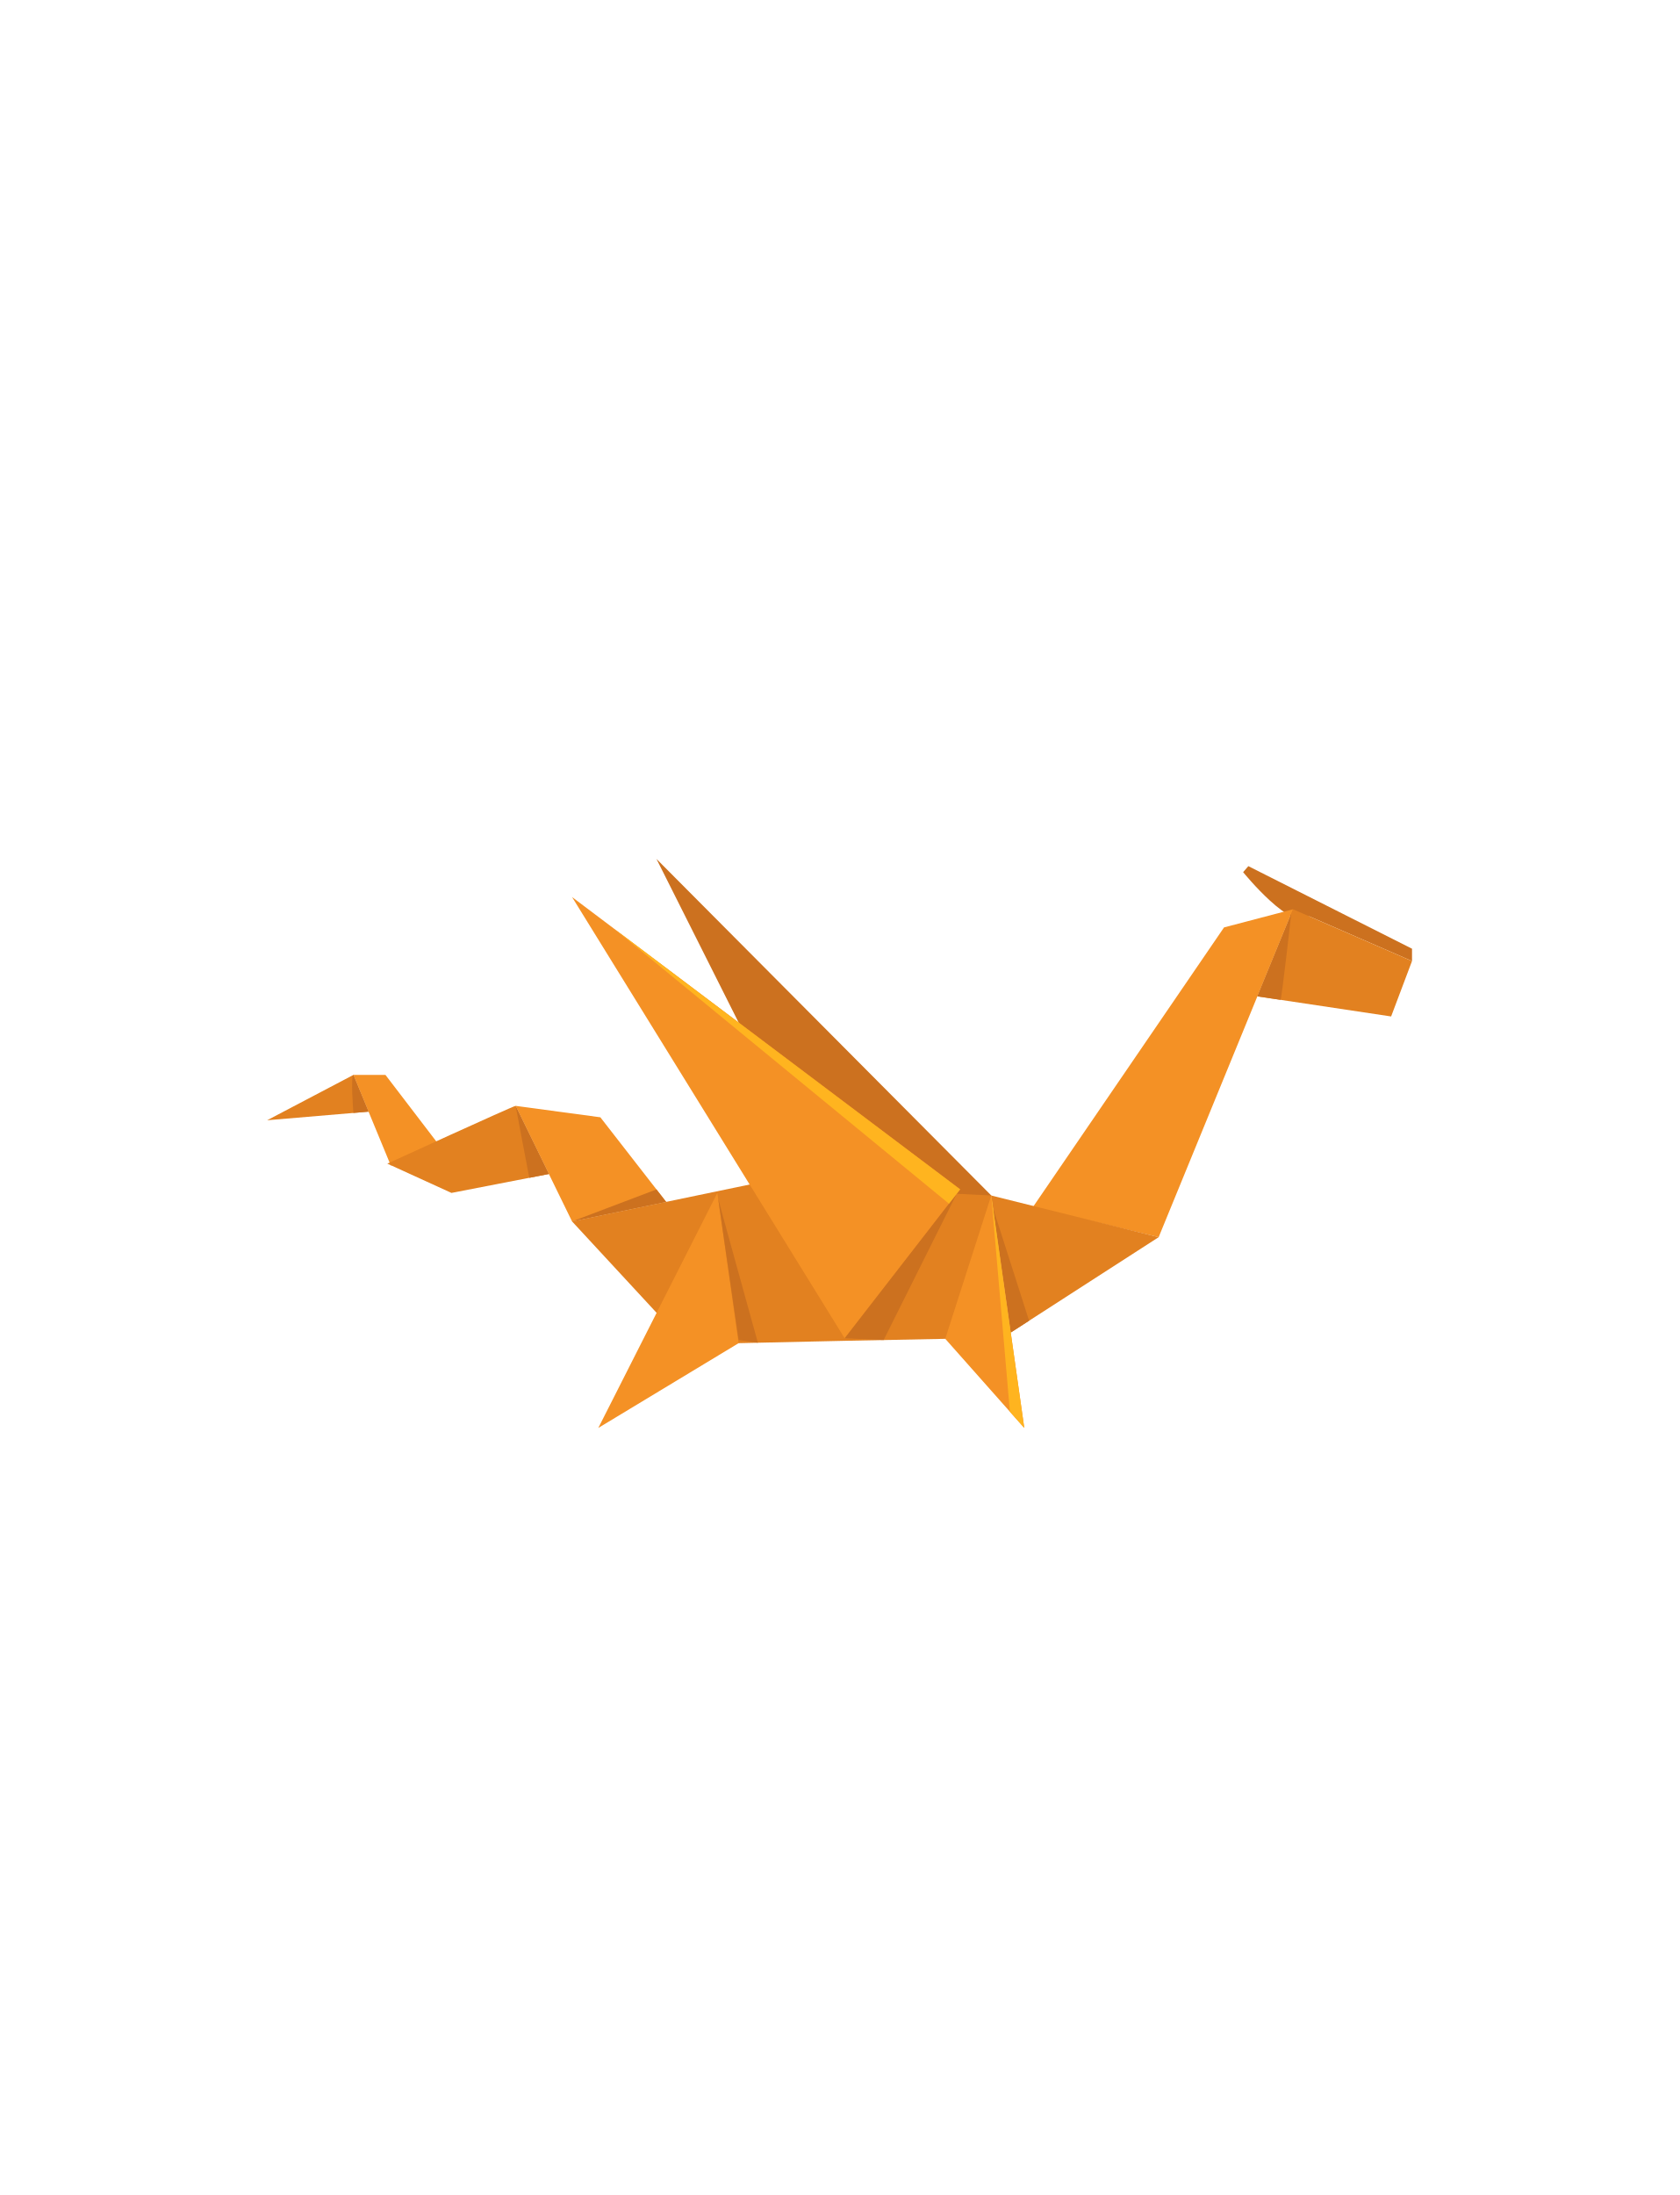
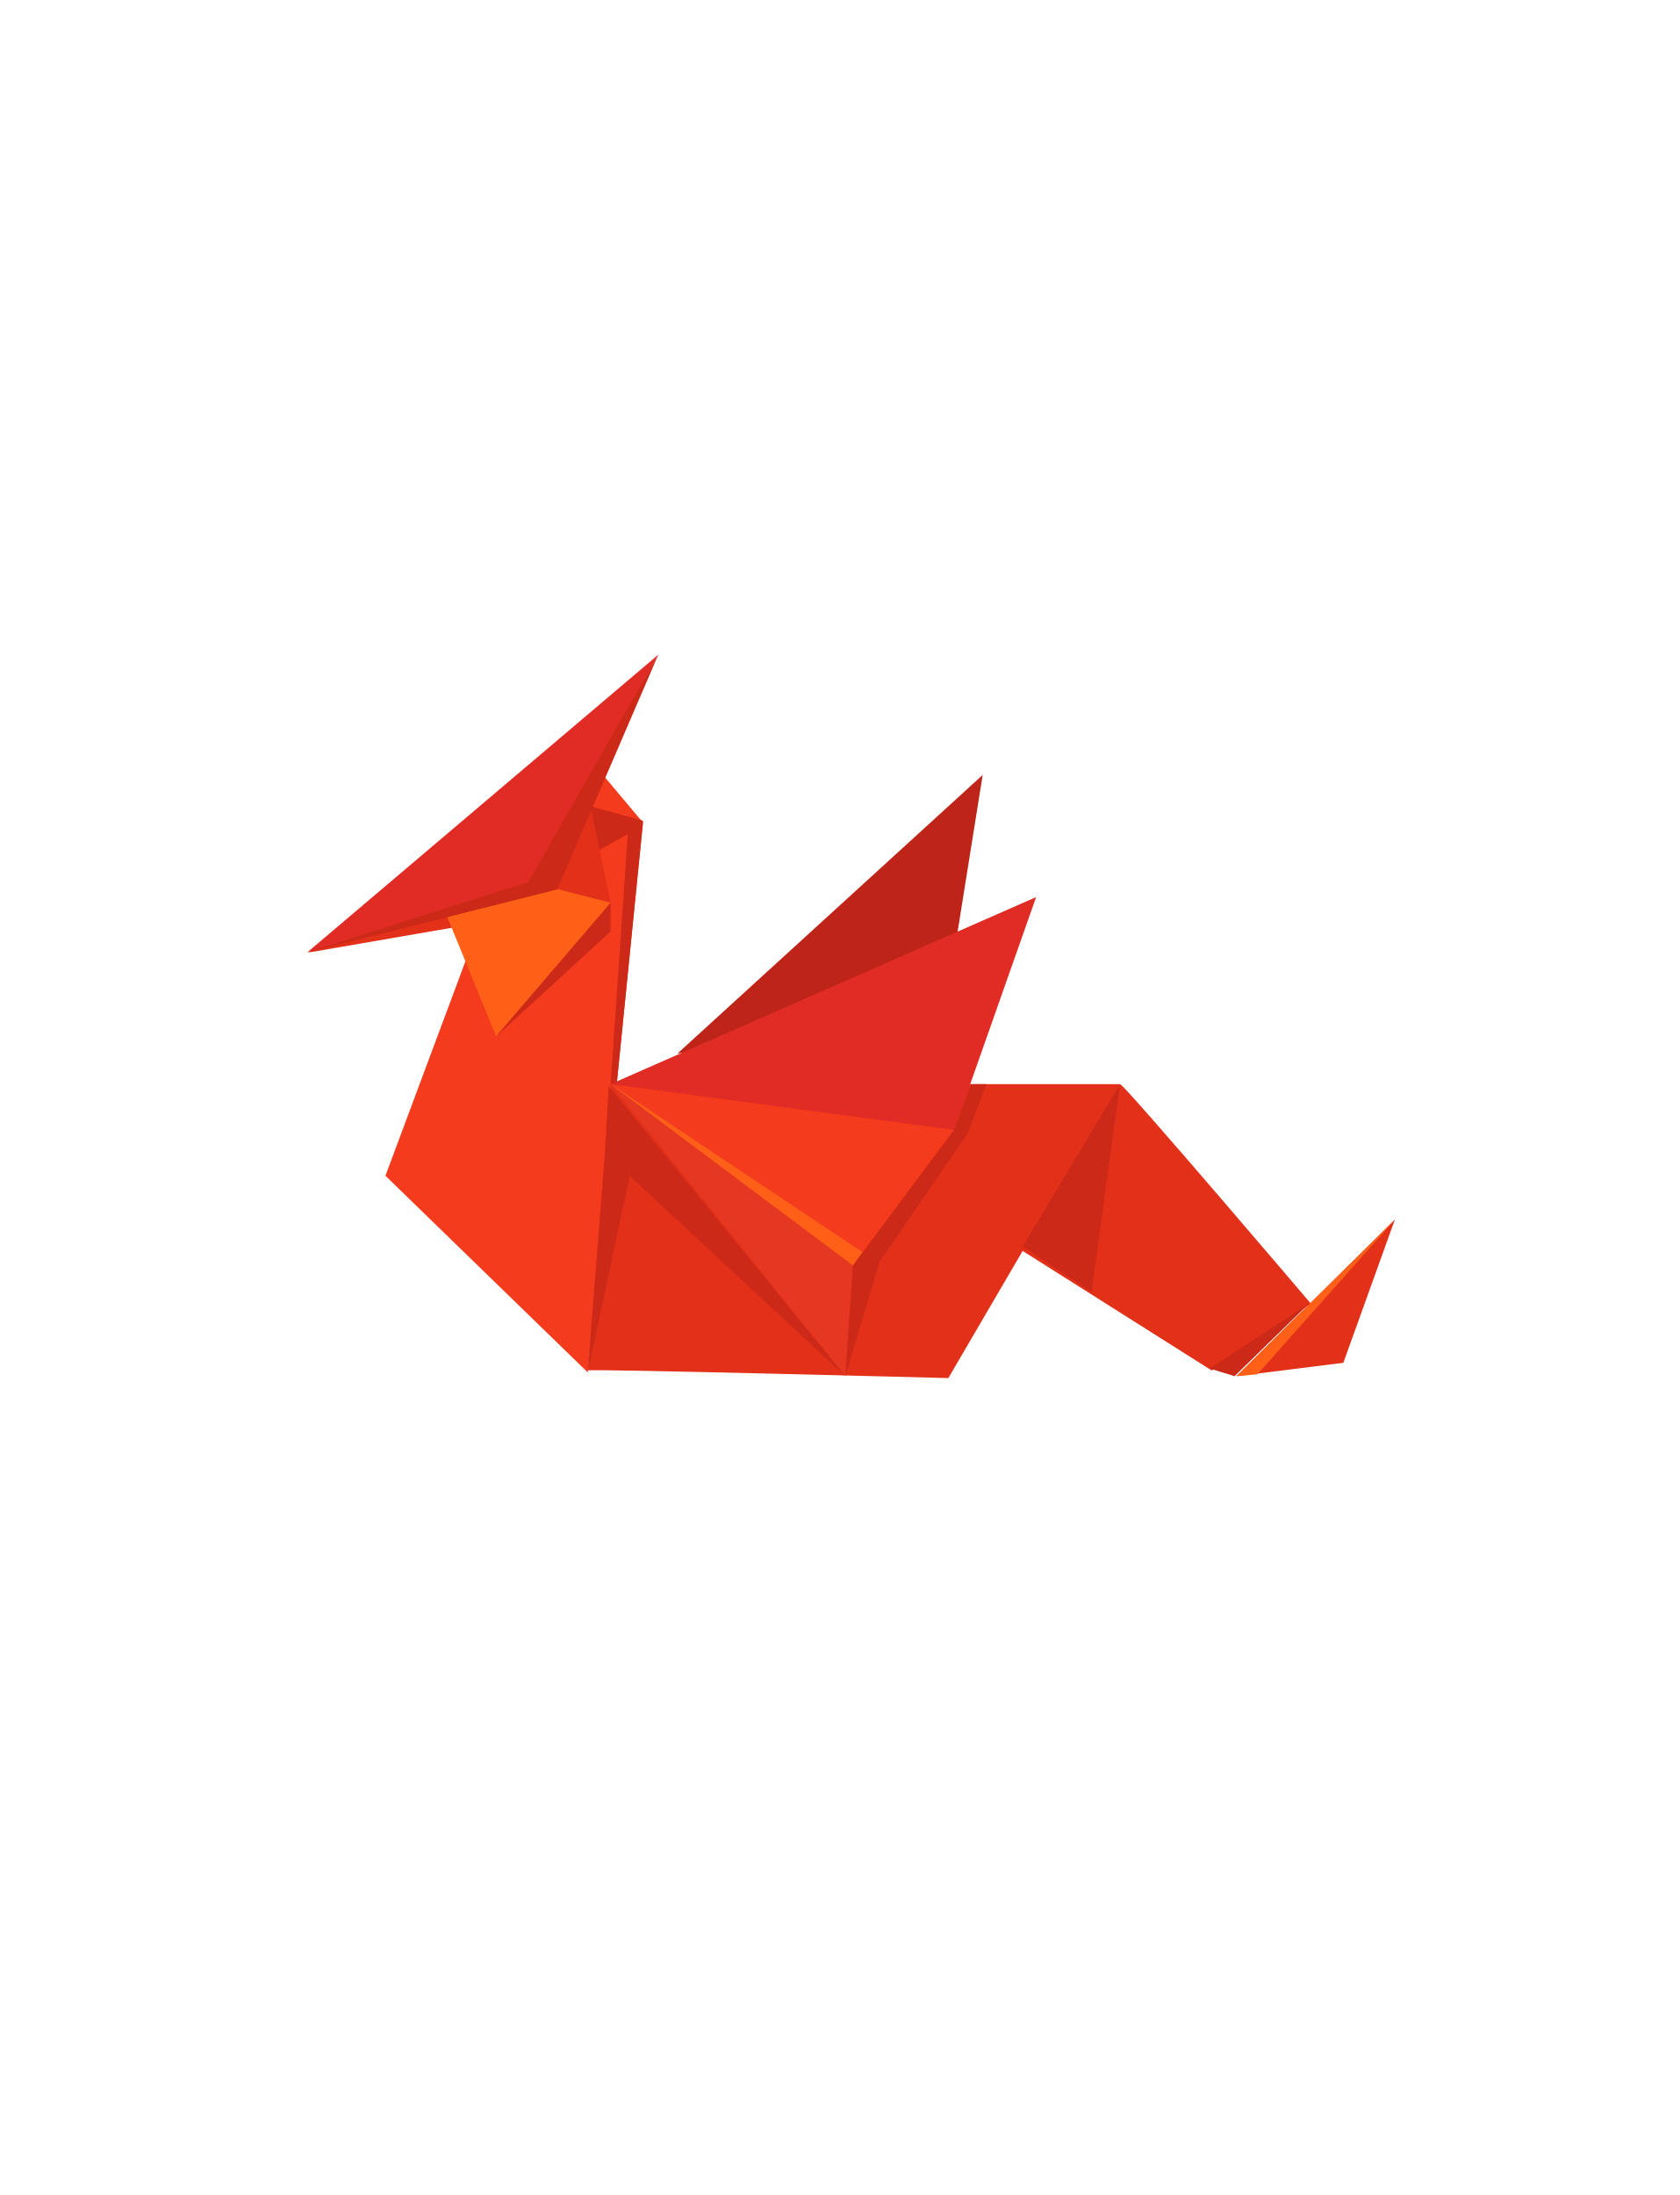
<svg xmlns="http://www.w3.org/2000/svg" width="88" height="115" viewBox="0 0 88 115" fill="none">
-   <path d="M38.986 54.123L34.403 45L51.95 62.633L48.664 66.735L41.346 62.312L38.986 54.123Z" fill="#CC711F" />
-   <path d="M68.609 48.005C67.765 48.918 65.149 45.694 65.149 45.694L65.422 45.379L74 49.705V50.351L68.609 48.005Z" fill="#CC711F" />
-   <path d="M67.765 47.639L73.999 50.352L72.905 53.254L65.894 52.201L67.765 47.639Z" fill="#E28120" />
-   <path d="M54.134 63.238L64.148 48.589L67.765 47.639L60.722 64.818L54.134 63.238Z" fill="#F49125" />
-   <path d="M51.936 62.632L60.722 64.818L52.97 69.815L51.936 62.632Z" fill="#E28120" />
-   <path d="M18.52 56.317L14 58.692L19.315 58.241L18.52 56.317Z" fill="#E28120" />
-   <path d="M20.482 61.066L18.52 56.317H20.201L22.965 59.932L20.482 61.066Z" fill="#F49125" />
-   <path d="M27.022 57.937C26.822 57.977 20.299 60.965 20.299 60.965L23.66 62.499L28.766 61.508L27.022 57.937Z" fill="#E28120" />
-   <path d="M29.98 63.993L27.022 57.938L31.463 58.537L34.911 62.969L29.98 63.993Z" fill="#F49125" />
-   <path d="M29.98 63.993L35.941 70.435C35.941 70.435 52.828 70.035 52.706 70.116C52.584 70.197 51.946 62.633 51.946 62.633L39.427 62.03L29.98 63.993Z" fill="#E28120" />
-   <path d="M44.266 70.116L50.318 62.312L29.98 46.998L44.266 70.116Z" fill="#F49125" />
-   <path d="M37.594 62.499L31.356 74.812L38.708 70.372L37.594 62.499Z" fill="#F49125" />
-   <path d="M51.949 62.632L49.538 70.142L53.679 74.811L51.949 62.632Z" fill="#F49125" />
-   <path d="M44.267 70.116L46.31 70.205L50.137 62.545L44.267 70.116Z" fill="#CC711F" />
-   <path d="M37.636 62.794C37.648 62.882 39.719 70.349 39.719 70.349L38.708 70.205L37.636 62.794Z" fill="#CC711F" />
-   <path d="M52.046 63.309L52.97 69.815L53.932 69.195L52.046 63.309Z" fill="#CC711F" />
-   <path d="M29.98 63.993L34.911 62.969L34.403 62.316L29.98 63.993Z" fill="#CC711F" />
-   <path d="M27.022 57.938L28.766 61.508L27.738 61.707L27.022 57.938Z" fill="#CC711F" />
-   <path d="M18.52 56.318C18.369 56.397 18.52 58.308 18.52 58.308L19.315 58.241L18.52 56.318Z" fill="#CC711F" />
-   <path d="M67.672 47.865C67.672 47.865 67.164 52.392 67.11 52.384L65.894 52.201L67.672 47.865Z" fill="#CC711F" />
-   <path d="M51.949 62.632L52.926 73.963L53.679 74.811L51.949 62.632Z" fill="#FFB41F" />
-   <path d="M32.202 48.671L49.734 63.065L50.318 62.312L32.202 48.671Z" fill="#FFB41F" />
+   <path d="M27.5 42.4L18 48.5L16.2 49.9L29.5 47.6L27.5 42.4Z" fill="#E23019" />
+   <path d="M30.8 71.9L33.7 43.1L31.6 40.6L27.4 42.3L20.2 61.6L30.8 71.9Z" fill="#F43B1D" />
+   <path d="M49.5 53.1L51.5 40.6L35.5 55.2" fill="#BF2419" />
+   <path d="M70.4 71.4L73.1 63.9L64.8 72.1L70.4 71.4Z" fill="#E23019" />
+   <path d="M58.7 56.8C59 56.9 68.7 68.3 68.7 68.3L63.5 71.8L52.9 65.1L58.7 56.8Z" fill="#E23019" />
+   <path d="M35.1 61.1L38 60.8L34.5 64.6L35.1 61.1Z" fill="#CC2918" />
+   <path d="M58.7 56.8L49.7 72.2C49.7 72.2 30.6 71.7 30.8 71.8C30.9 72 32 56.8 32 56.8H58.7Z" fill="#E23019" />
+   <path d="M31.3 44.6L32.9 43.7L32 56.8L32.3 57L33.7 43L30.8 42.2L31.3 44.6Z" fill="#CC2918" />
+   <path d="M44.3 72.1L31.7 60.4L31.9 56.9L44.3 72.1Z" fill="#CC2918" />
+   <path d="M58.7 56.8L53.6 65.3L57.2 67.7L58.7 56.8Z" fill="#CC2918" />
+   <path d="M68.6 68.3L64.7 72.1L63.4 71.7L68.6 68.3Z" fill="#CC2918" />
+   <path d="M30.7 41.1C30.7 41.1 27.7 46.2 27.8 46.2L32 47.3L30.7 41.1Z" fill="#E23019" />
+   <path d="M27.9 46.2L34.5 34.3L16.1 49.9C16.1 49.9 27.9 46.3 27.9 46.2Z" fill="#E02C24" />
+   <path d="M54.3 47L32 56.8L50 59.2L54.3 47Z" fill="#E02C24" />
+   <path d="M26 54.3L23.3 47.7L27.7 46.2L32 47.3L26 54.3Z" fill="#FF6017" />
+   <path d="M50 59.2L32 56.8L44.7 66.3L50 59.2Z" fill="#F43B1D" />
+   <path d="M44.7 66.3L32 56.8L44.3 72.1L44.7 66.3Z" fill="#E53721" />
+   <path d="M32 56.8L44.7 66.3L45.2 65.6L32 56.8Z" fill="#FF6017" />
+   <path d="M50 59.2L49.7 59.6L44.7 66.3L44.3 72.1L46.1 66.1L50.7 59.4L51.7 56.8H50.9L50 59.2Z" fill="#CC2918" />
+   <path d="M32 47.3V48.8L26 54.3L32 47.3Z" fill="#CC2918" />
+   <path d="M30.8 71.9L33 61.6L31.7 60.4L30.8 71.9Z" fill="#CC2918" />
+   <path d="M34.5 34.3L29.2 46.6L16.1 49.9L27.7 46.2L34.5 34.3Z" fill="#CC2918" />
+   <path d="M73.1 63.9L64.8 72.1L65.9 72L73.1 63.9Z" fill="#FF6017" />
</svg>
